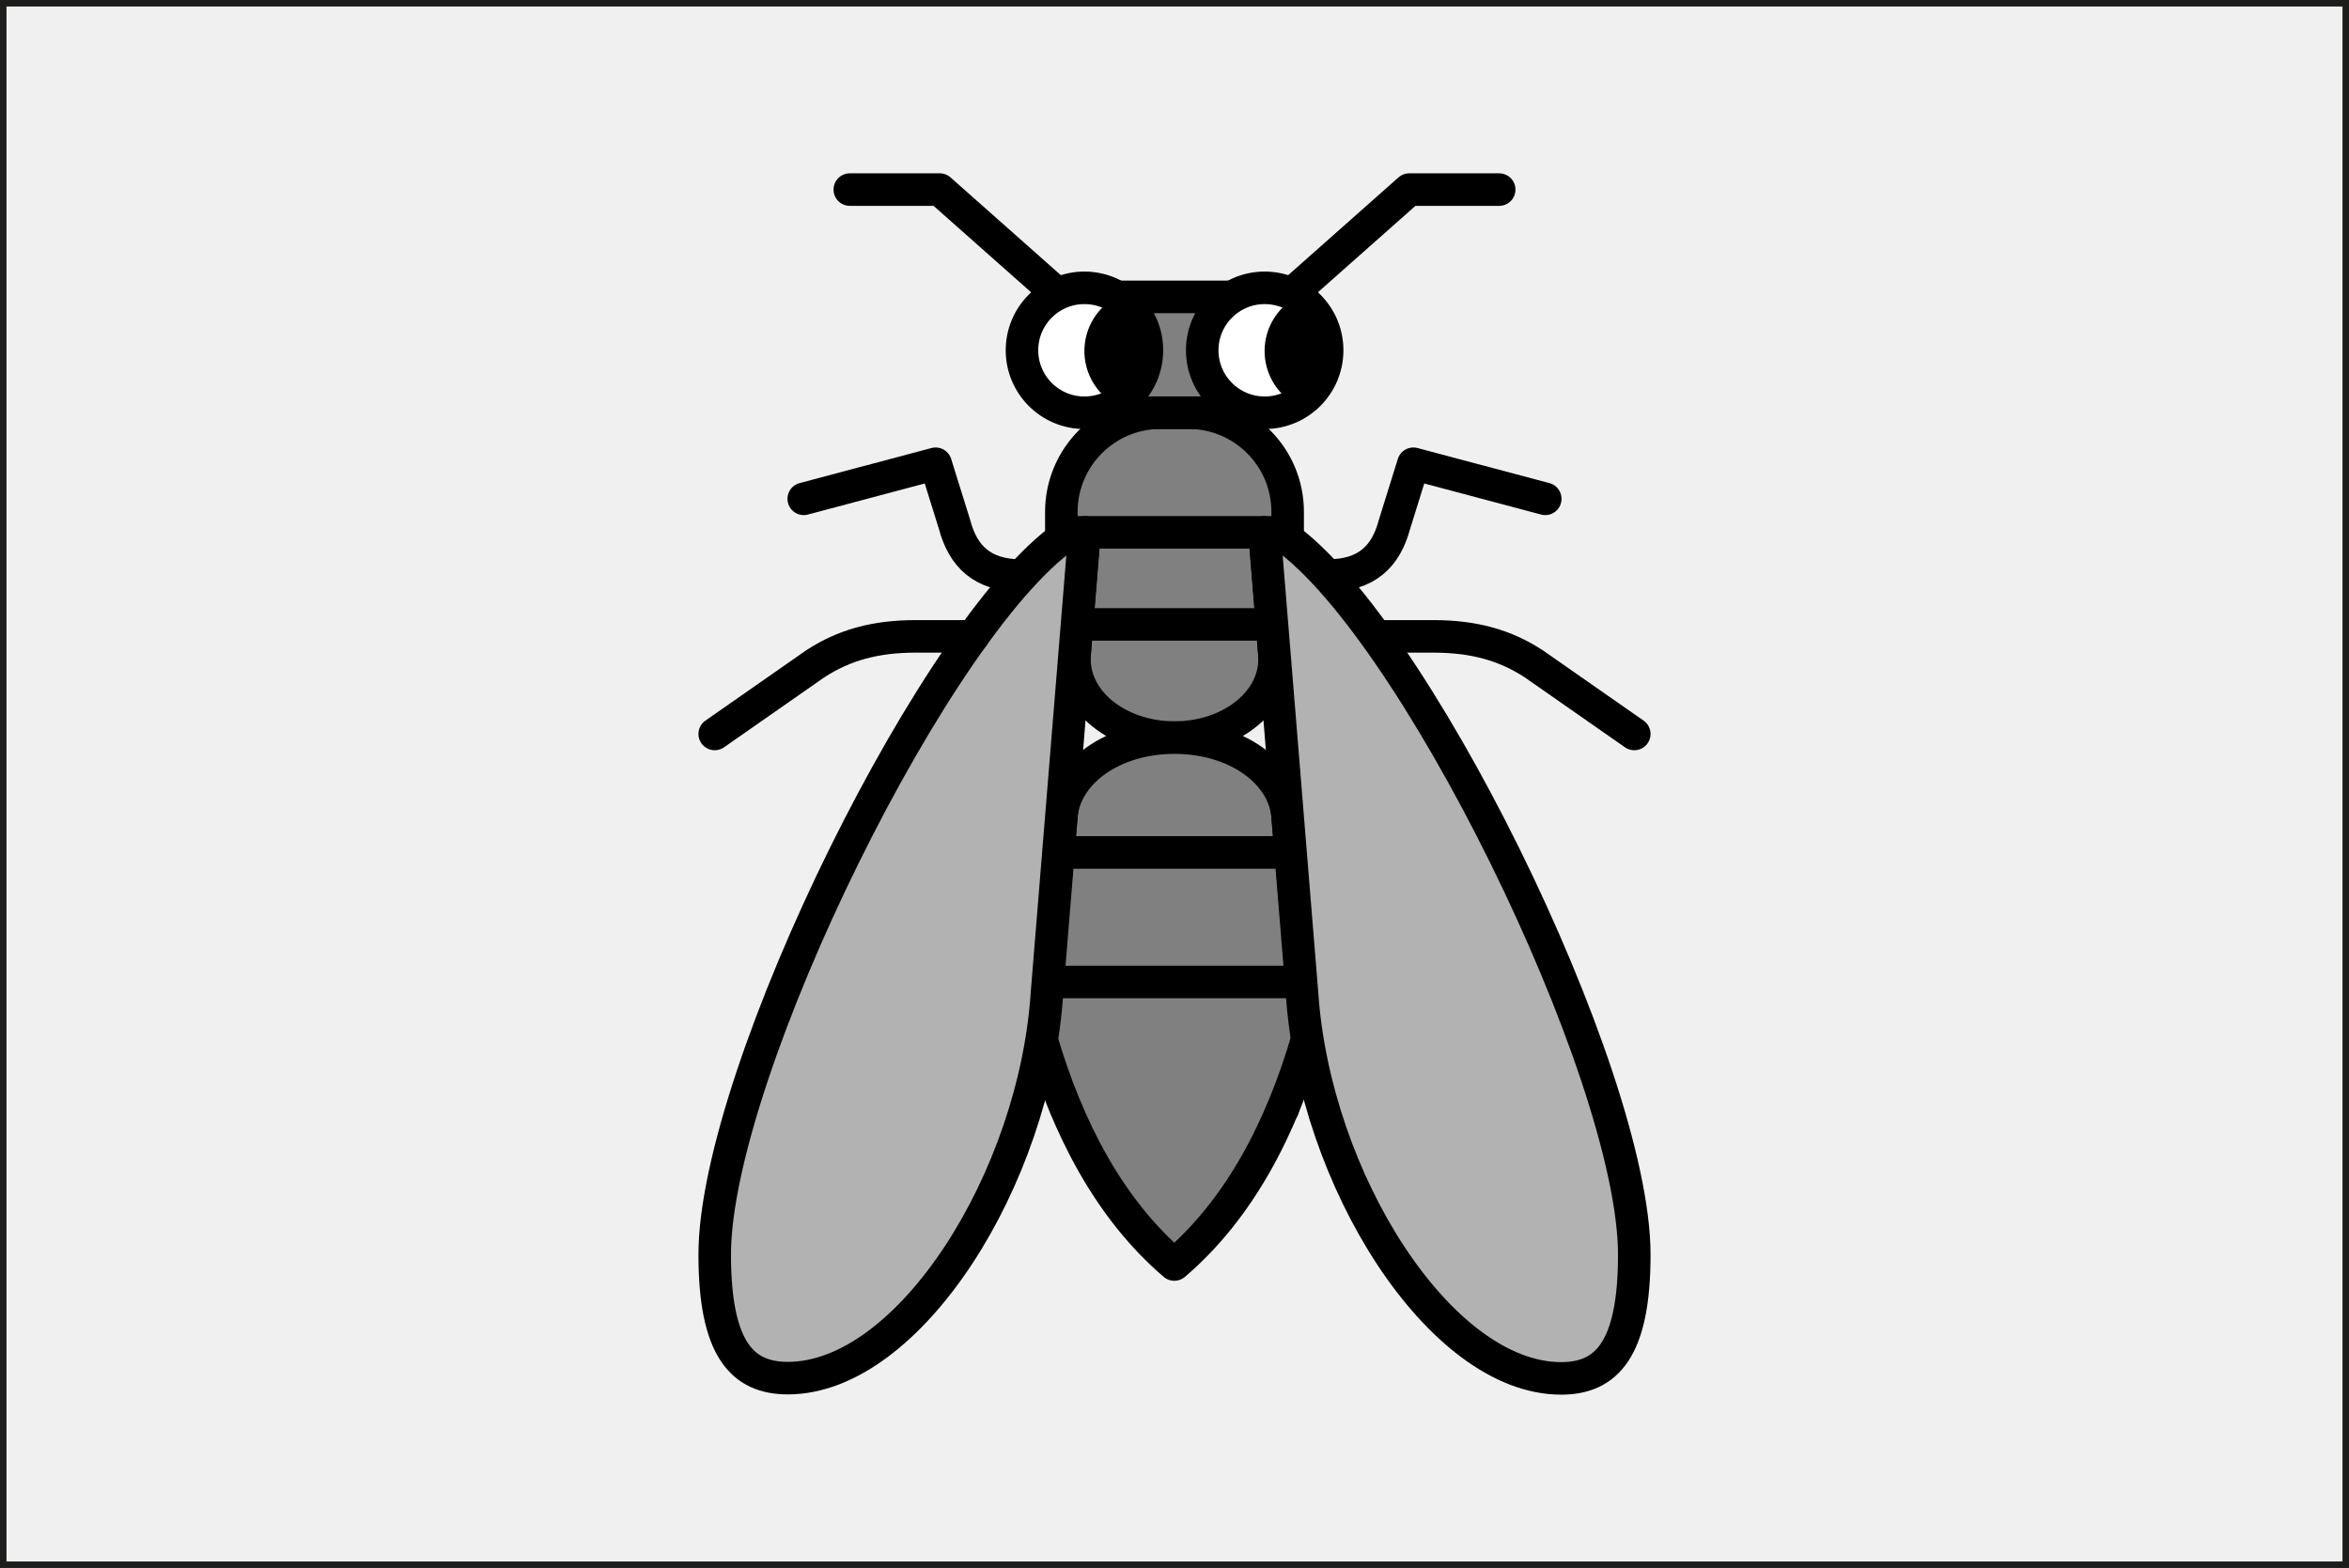
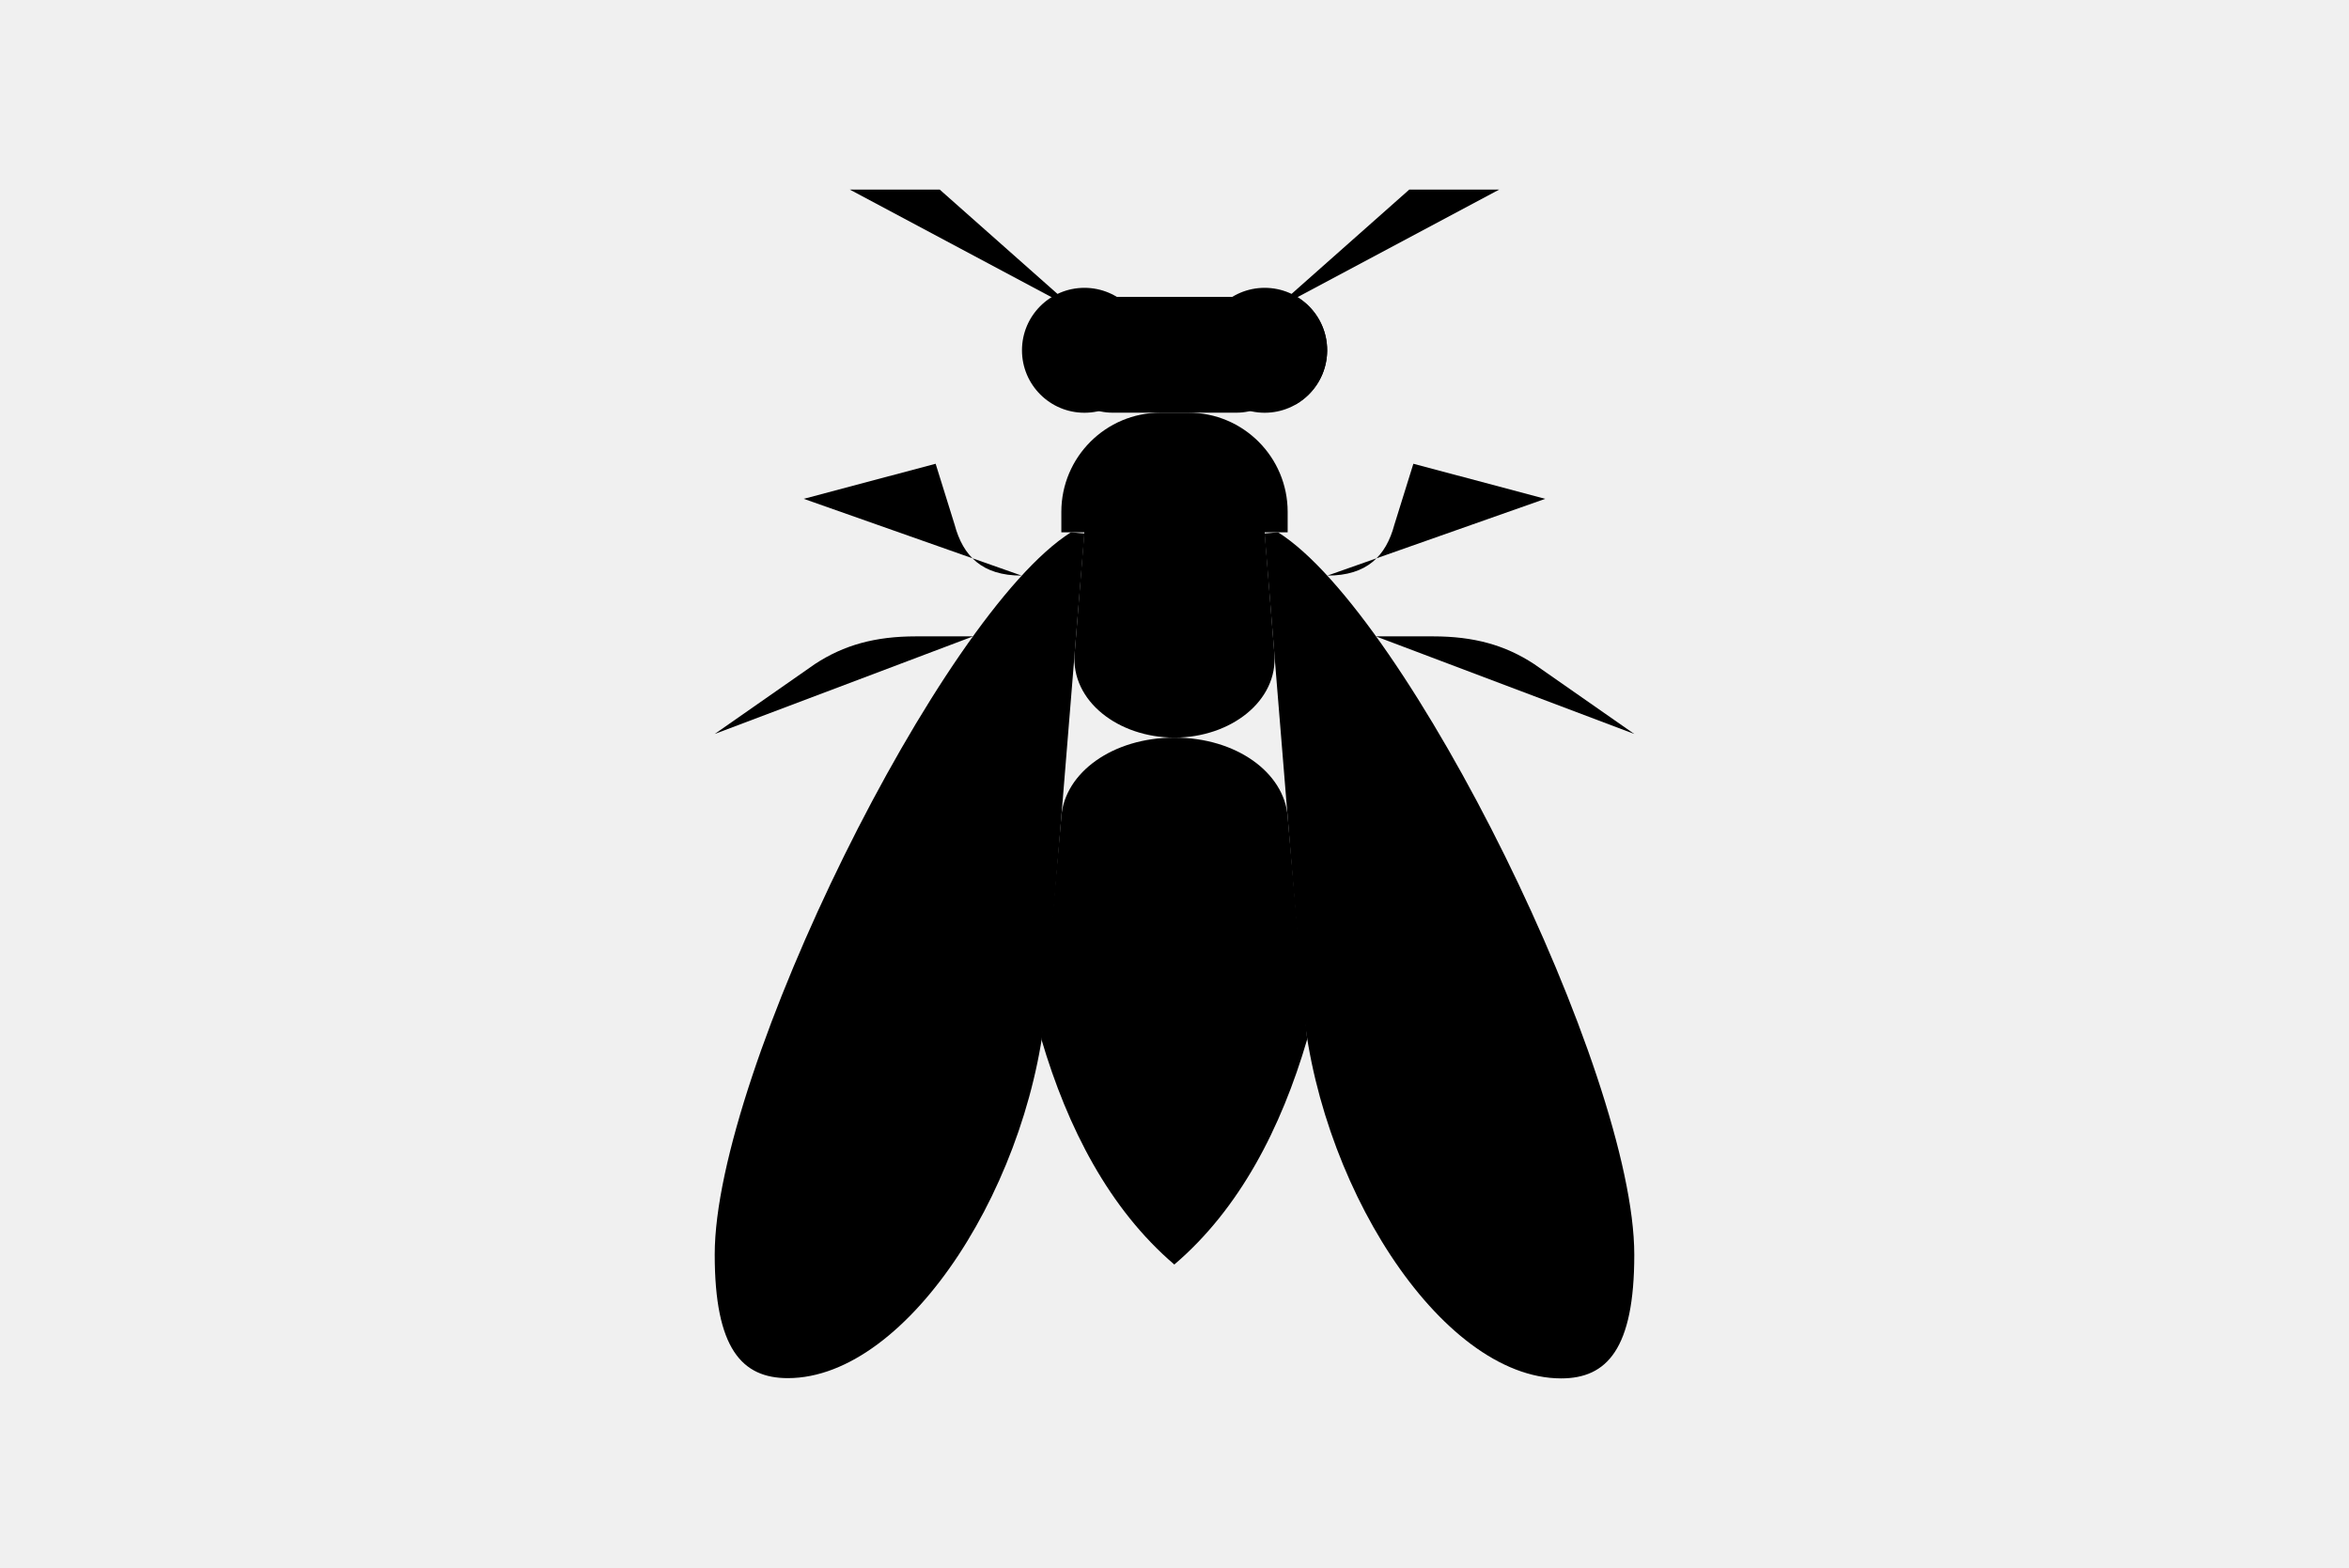
<svg xmlns="http://www.w3.org/2000/svg" viewBox="0 0 361 241">
-   <defs>
-     <style>
-             .cls-1,
-             .cls-5 {
-                 fill: none;
-             }
-         
-             .cls-1,
-             .cls-2,
-             .cls-3,
-             .cls-4 {
-                 stroke: #000;
-                 stroke-width: 5px;
-             }  
-         
-             .cls-1,
-             .cls-2,
-             .cls-3 {
-                 stroke-linecap: round;
-                 stroke-linejoin: round;
-             }
-         
-             .cls-2 {
-                 fill: gray;
-             }
-         
-             .cls-3 {
-                 fill: #b2b2b2;
-             }
-         
-             .cls-4 {
-                 fill: #fff;
-             }
- 
-             .cls-4,
-             .cls-5 {
-                 stroke-miterlimit: 10;
-             }
-         
-             .cls-5 {
-                 stroke: #1d1d1b;
-             }
-         </style>
-   </defs>
-   <g id="Layer_2" data-name="Layer 2">
-     <g id="Layer_1-2" data-name="Layer 1">
-       <line class="cls-1" x1="163.82" y1="170.36" x2="197.18" y2="170.36" />
-       <path class="cls-2" d="M197.89,78.67a15.24,15.24,0,0,0-15.24-15.24h-4.3a15.25,15.25,0,0,0-15.24,15.24v3.15h3.53l-1.49,18.63c-.59,7.31,6.74,12.92,15.35,12.92s15.94-5.61,15.35-12.92l-1.49-18.63h3.53Z" />
-       <path class="cls-2" d="M163.11,125.48c.55-6.76,7.92-12.11,17.39-12.11s16.84,5.35,17.39,12.11l3,34.27c-4,13.65-10.39,26.06-20.42,34.61-10-8.55-16.41-21-20.42-34.61Z" />
-       <path class="cls-1" d="M204,88.47c6.07,0,9-3,10.29-7.82l2.92-9.37,20.27,5.39" />
-       <path class="cls-1" d="M251.16,112.81l-15.42-10.76c-4.43-2.9-9.23-4.24-15.5-4.24l-8.79,0" />
-       <polyline class="cls-1" points="195.68 47.66 216.58 29.14 230.4 29.14" />
-       <path class="cls-3" d="M164.58,81.82c-19.94,12.56-54.74,83-54.74,111,0,14.53,4.22,19,11.24,19,18.63,0,38-30.64,39.83-59.29L166.66,82Z" />
-       <line class="cls-1" x1="161.37" y1="150.93" x2="199.63" y2="150.93" />
-       <line class="cls-1" x1="162.96" y1="131.02" x2="198.04" y2="131.02" />
-       <line class="cls-1" x1="165.77" y1="95.97" x2="195.23" y2="95.97" />
-       <path class="cls-1" d="M157,88.47c-6.07,0-9-3-10.29-7.82l-2.92-9.37-20.27,5.39" />
-       <path class="cls-1" d="M109.84,112.81l15.42-10.76c4.43-2.9,9.23-4.24,15.5-4.24l8.79,0" />
-       <rect class="cls-2" x="162.08" y="45.63" width="36.84" height="17.8" rx="8.9" />
-       <polyline class="cls-1" points="165.32 47.66 144.42 29.14 130.6 29.14" />
-       <path class="cls-3" d="M196.42,81.82l-2.08.18,5.75,70.57c1.88,28.65,21.2,59.29,39.83,59.29,7,0,11.24-4.47,11.24-19C251.16,164.8,216.36,94.38,196.42,81.82Z" />
-       <line class="cls-1" x1="194.13" y1="81.82" x2="166.87" y2="81.82" />
-       <circle class="cls-4" cx="194.36" cy="53.84" r="9.6" />
-       <path d="M199.1,62.16a9.46,9.46,0,0,1,.21-16.53,9.56,9.56,0,0,1-.21,16.53Z" />
-       <circle class="cls-4" cx="166.66" cy="53.84" r="9.6" />
-       <path d="M171.4,62.16a9.47,9.47,0,0,1,.2-16.53,9.57,9.57,0,0,1-.2,16.53Z" />
-       <rect class="cls-5" x="0.5" y="0.5" width="360" height="240" />
-     </g>
+   <line class="cls-nofill" x1="163.82" y1="170.36" x2="197.18" y2="170.36" />
+   <path class="cls-bierogvepse" d="M197.89,78.67a15.24,15.24,0,0,0-15.24-15.24h-4.3a15.25,15.25,0,0,0-15.24,15.24v3.15h3.53l-1.49,18.63c-.59,7.31,6.74,12.92,15.35,12.92s15.94-5.61,15.35-12.92l-1.49-18.63h3.53Z" />
+   <path class="cls-bierogvepse" d="M163.11,125.48c.55-6.76,7.92-12.11,17.39-12.11s16.84,5.35,17.39,12.11l3,34.27c-4,13.65-10.39,26.06-20.42,34.61-10-8.55-16.41-21-20.42-34.61Z" />
+   <path class="cls-nofill" d="M204,88.47c6.07,0,9-3,10.29-7.82l2.92-9.37,20.27,5.39" />
+   <path class="cls-nofill" d="M251.16,112.81l-15.42-10.76c-4.43-2.9-9.23-4.24-15.5-4.24l-8.79,0" />
+   <polyline class="cls-nofill" points="195.68 47.66 216.58 29.14 230.4 29.14" />
+   <path class="cls-trans" d="M164.58,81.82c-19.94,12.56-54.74,83-54.74,111,0,14.53,4.22,19,11.24,19,18.63,0,38-30.64,39.83-59.29L166.66,82Z" />
+   <line class="cls-nofill" x1="161.37" y1="150.93" x2="199.63" y2="150.93" />
+   <line class="cls-nofill" x1="162.96" y1="131.02" x2="198.04" y2="131.02" />
+   <line class="cls-nofill" x1="165.77" y1="95.97" x2="195.23" y2="95.97" />
+   <path class="cls-nofill" d="M157,88.47c-6.07,0-9-3-10.29-7.82l-2.92-9.37-20.27,5.39" />
+   <path class="cls-nofill" d="M109.84,112.81l15.42-10.76c4.43-2.9,9.23-4.24,15.5-4.24l8.79,0" />
+   <rect class="cls-bierogvepse" x="162.08" y="45.63" width="36.84" height="17.8" rx="8.9" />
+   <polyline class="cls-nofill" points="165.32 47.66 144.42 29.14 130.6 29.14" />
+   <path class="cls-trans" d="M196.42,81.82l-2.08.18,5.75,70.57c1.88,28.65,21.2,59.29,39.83,59.29,7,0,11.24-4.47,11.24-19C251.16,164.8,216.36,94.38,196.42,81.82Z" />
+   <line class="cls-nofill" x1="194.13" y1="81.82" x2="166.87" y2="81.82" />
+   <g class="cls-eye-left cls-eye">
+     <circle class="cls-white" cx="194.36" cy="53.84" r="9.6" />
+     <path class="cls-nostroke" d="M199.1,62.16a9.46,9.46,0,0,1,.21-16.53,9.56,9.56,0,0,1-.21,16.53Z" />
+   </g>
+   <g class="cls-eye-right cls-eye">
+     <circle class="cls-white" cx="166.66" cy="53.84" r="9.6" />
+     <path class="cls-nostroke" d="M171.4,62.16a9.47,9.47,0,0,1,.2-16.53,9.57,9.57,0,0,1-.2,16.53Z" />
  </g>
</svg>
